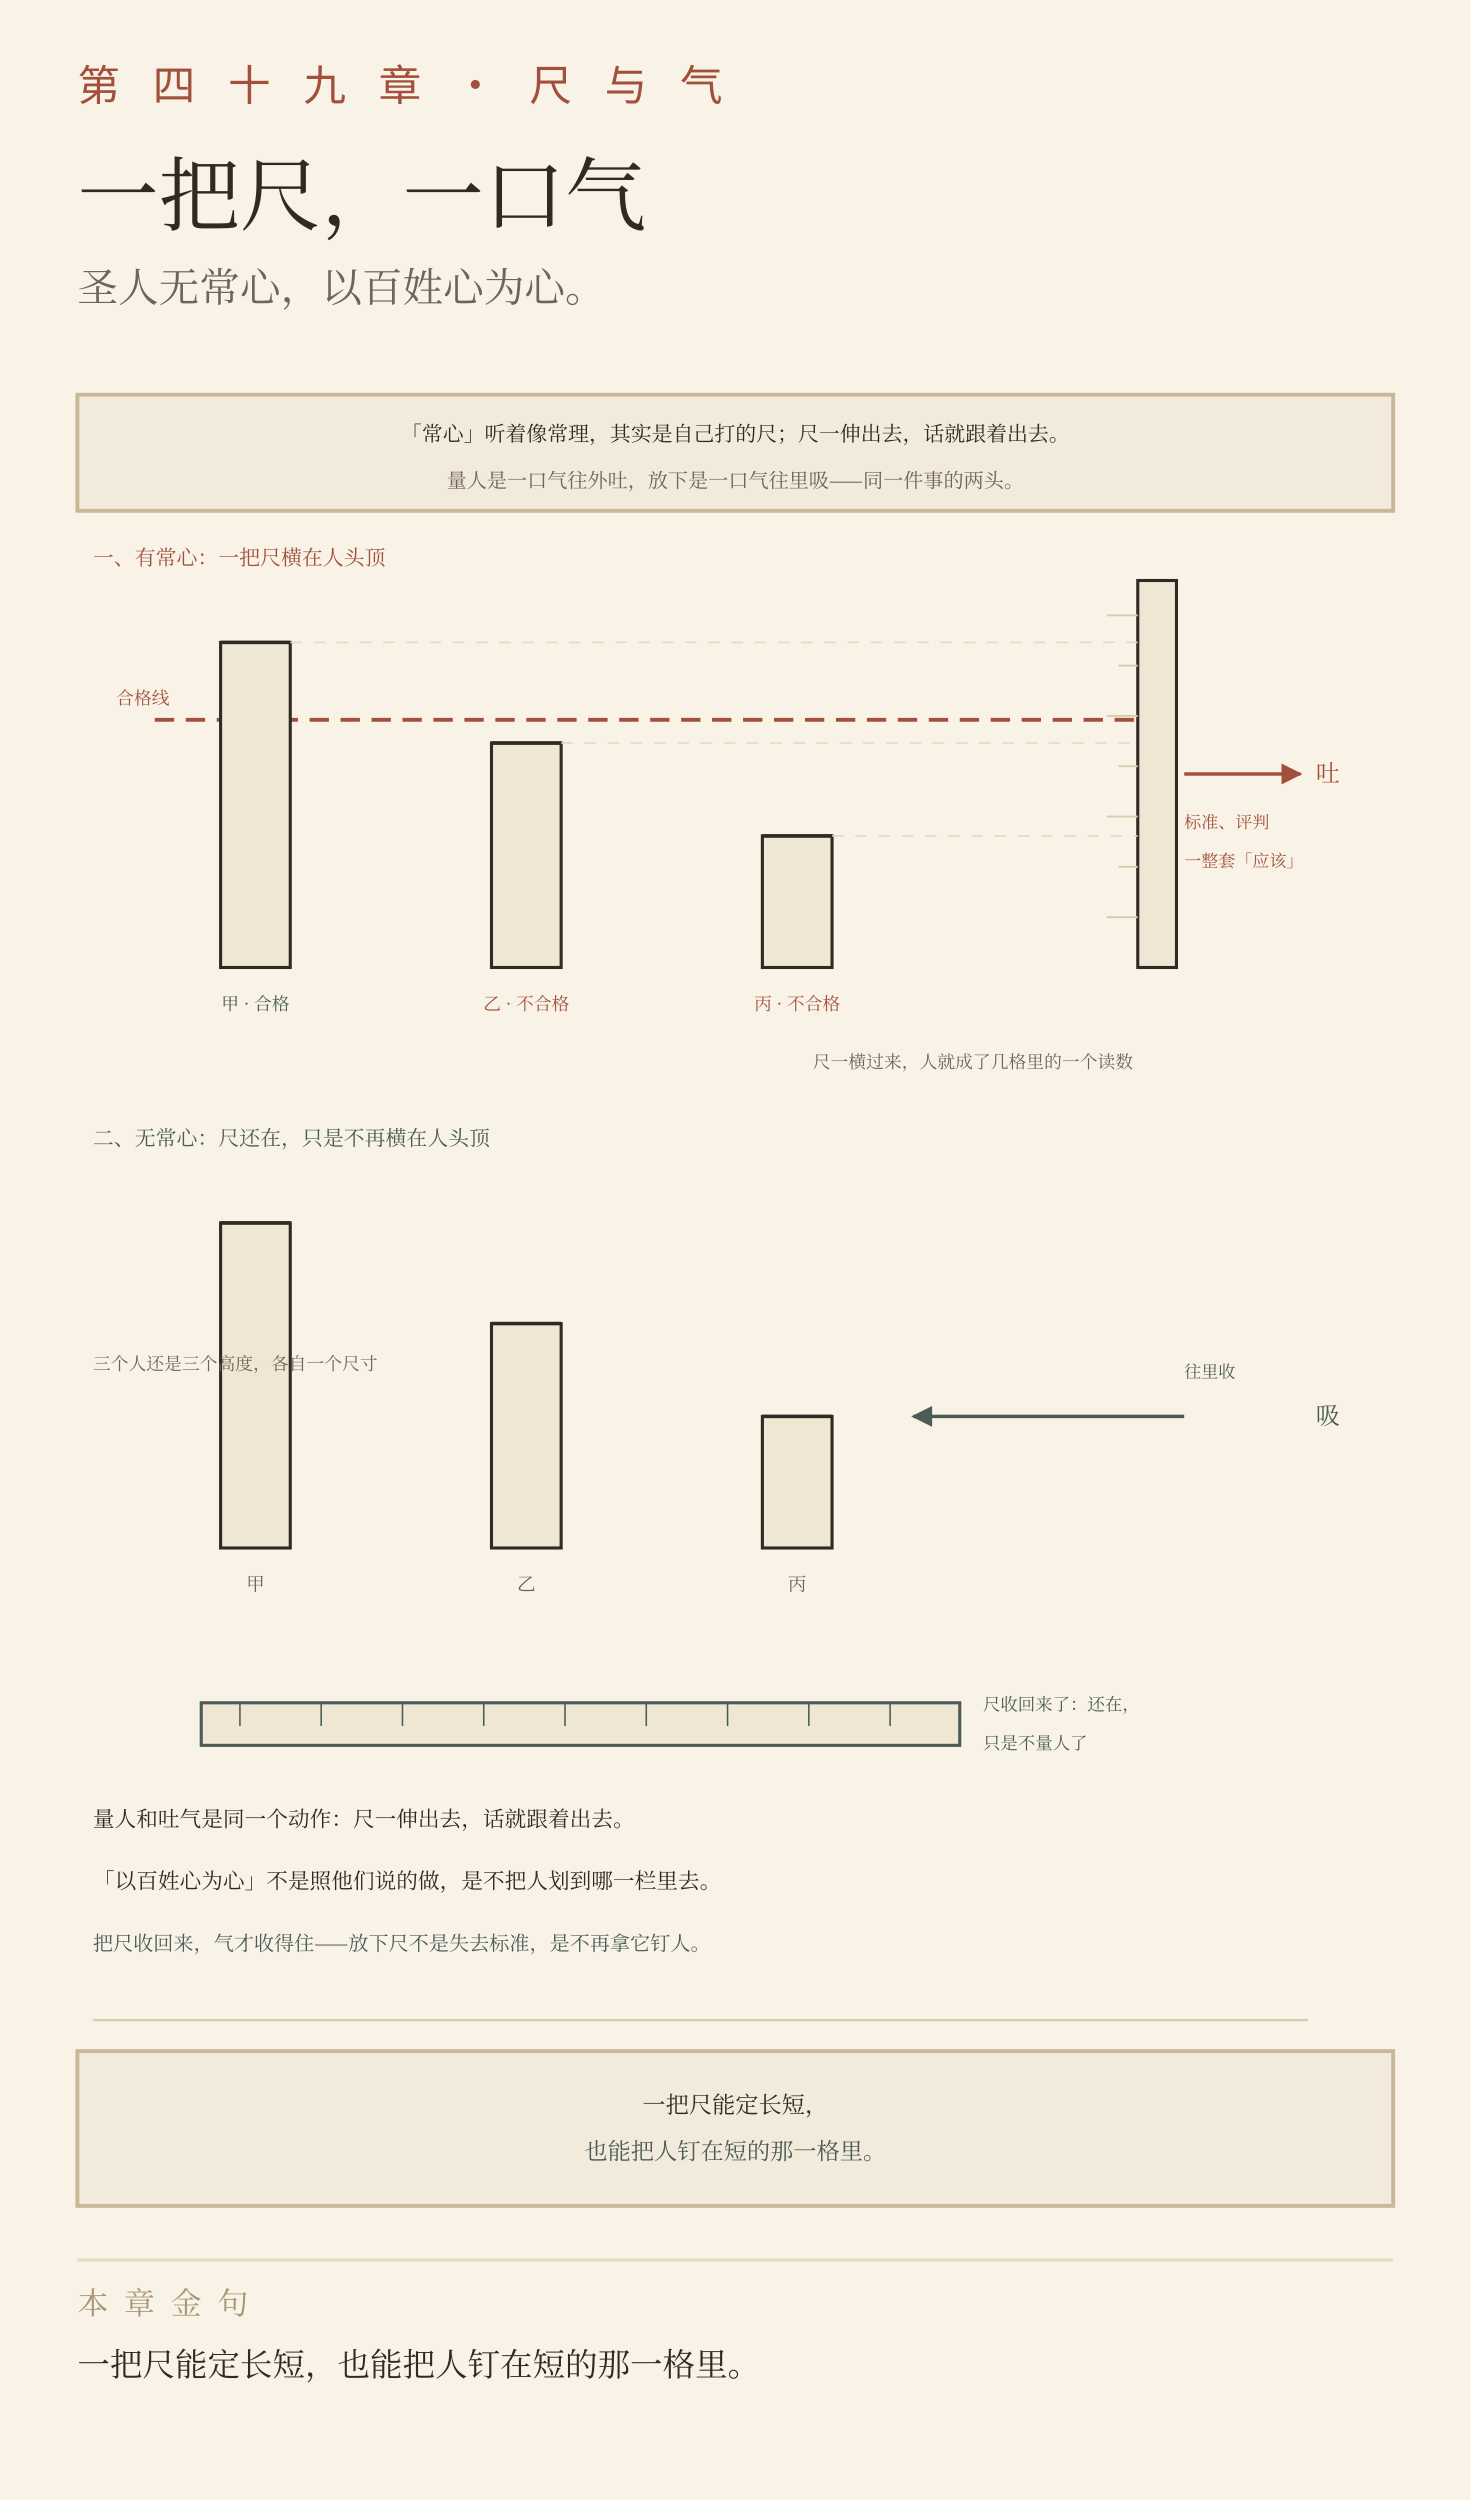
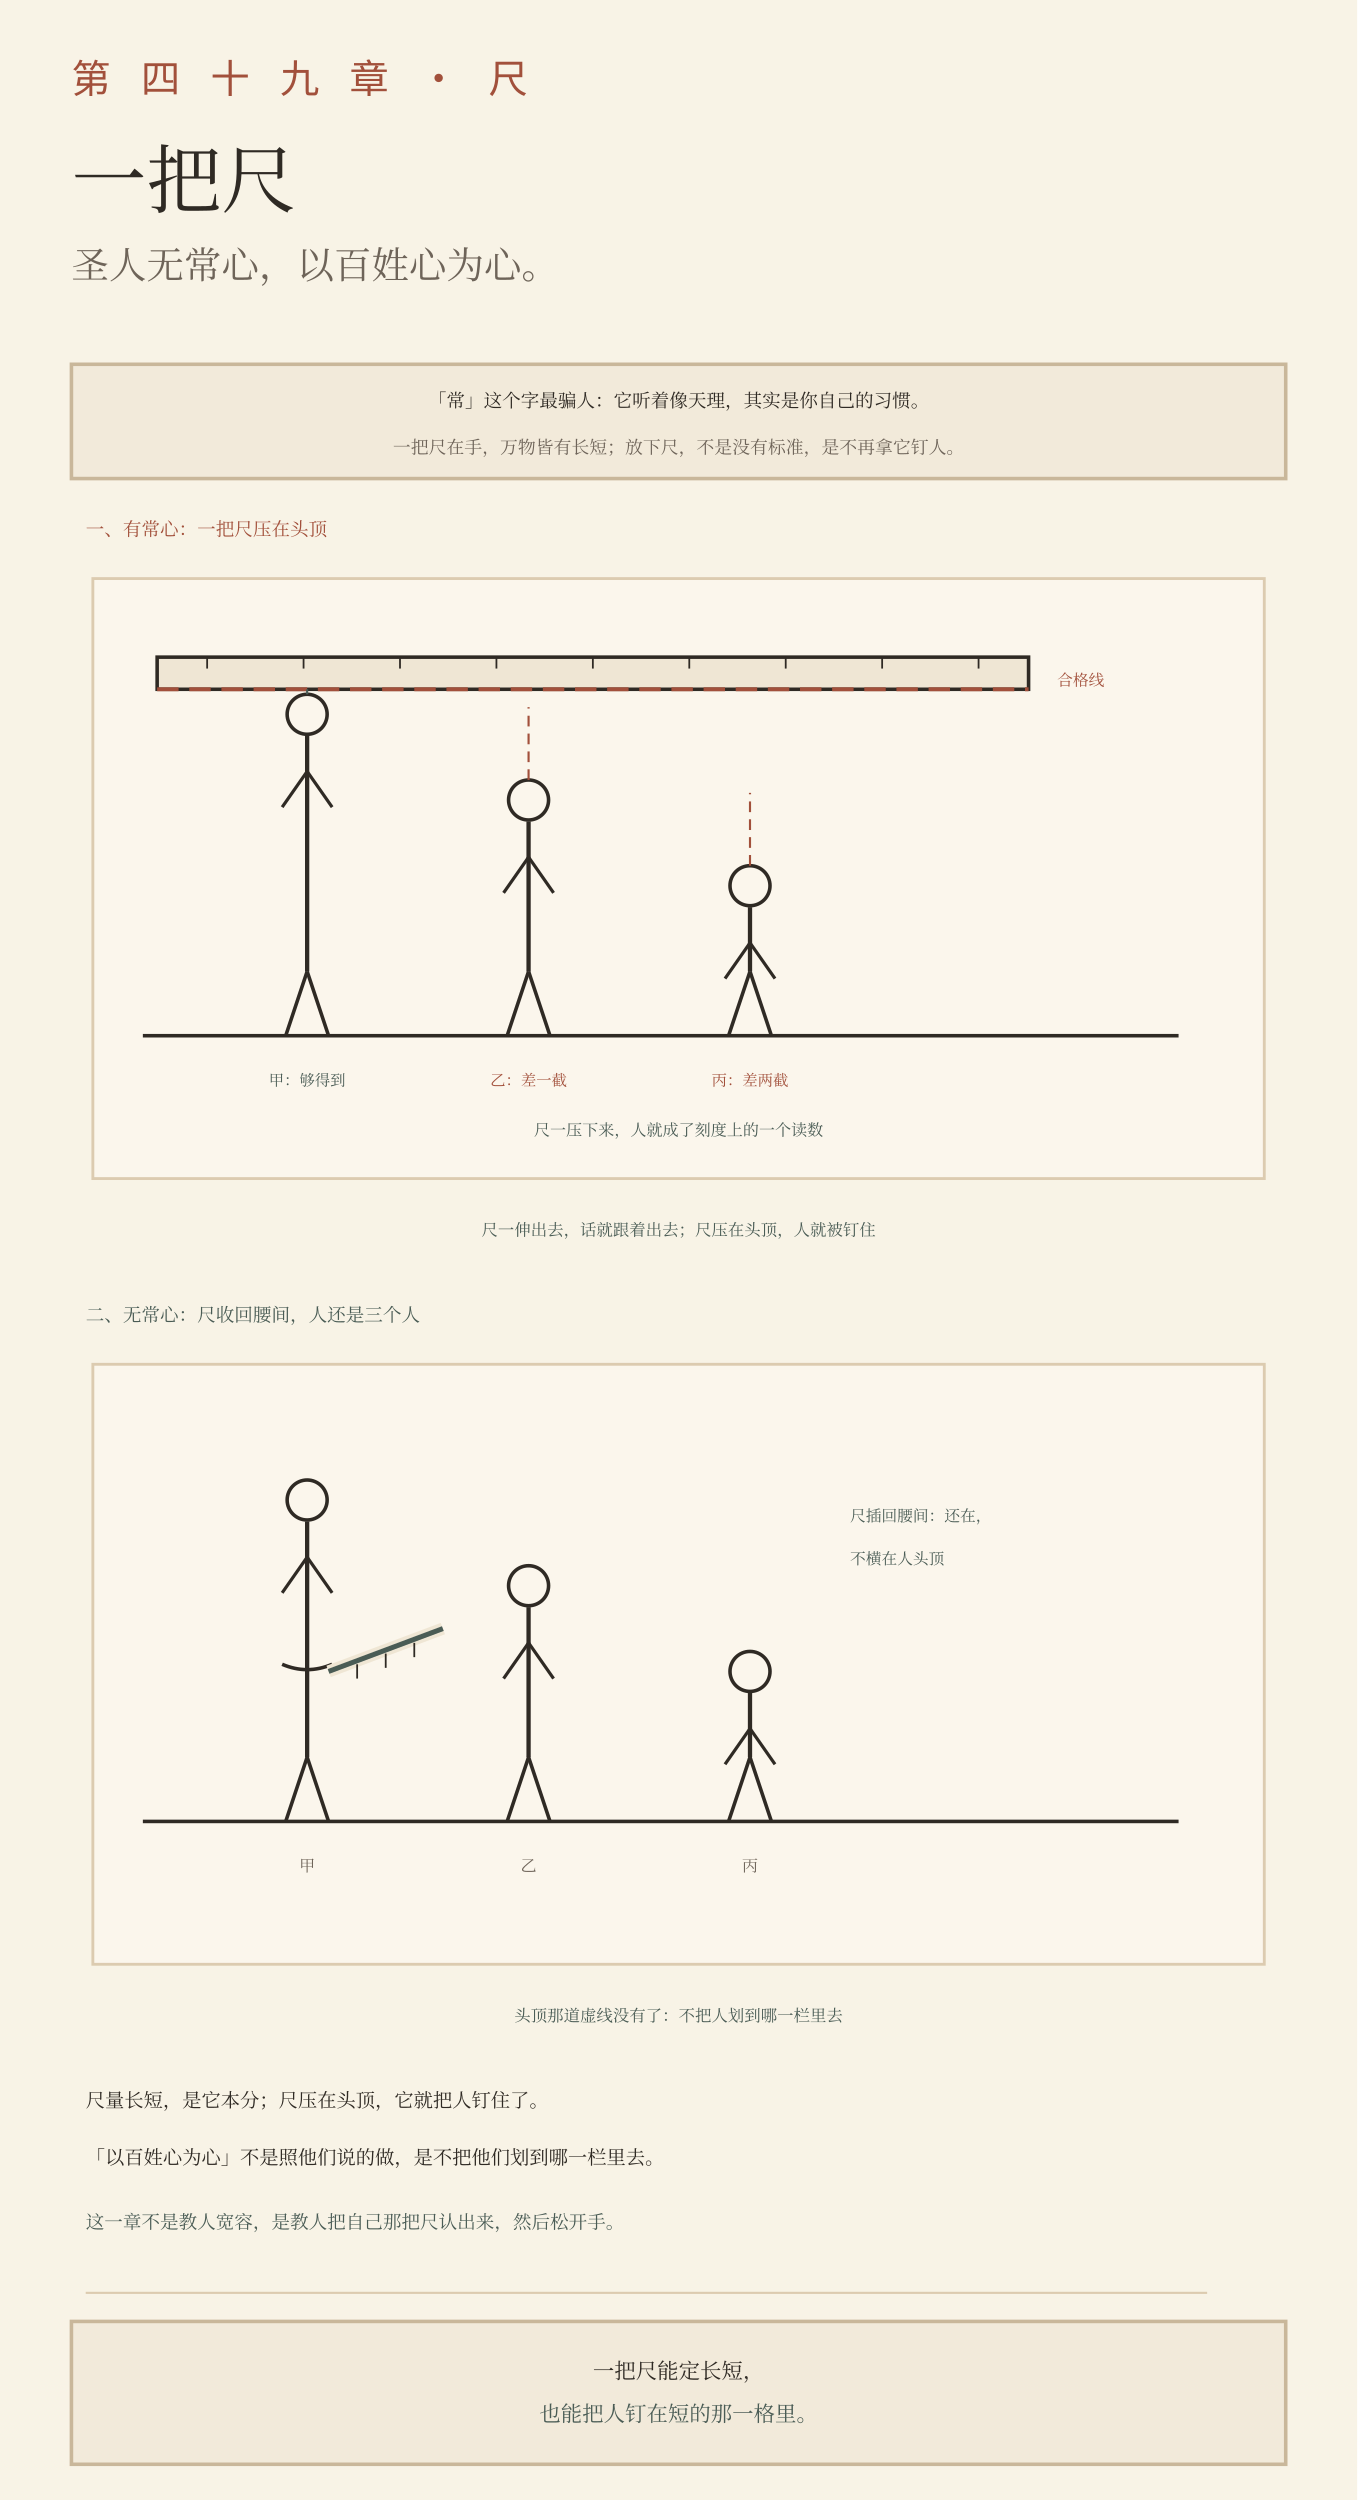
- <svg xmlns="http://www.w3.org/2000/svg" viewBox="0 0 380 646" role="img" aria-label="常心是一把自己打的尺：一把尺能定长短，也能把人钉在短的那一格里" font-family="'Noto Serif CJK SC','Noto Serif SC','Songti SC',serif">
+ <svg xmlns="http://www.w3.org/2000/svg" viewBox="0 0 380 700" role="img" aria-label="常心是一把自己打的尺：尺一横在人头顶，人就只剩一个读数" font-family="'Noto Serif CJK SC','Noto Serif SC','Songti SC',serif">
  <defs>
    <marker id="arr" viewBox="0 0 10 10" refX="9" refY="5" markerWidth="6" markerHeight="6" orient="auto">
      <path d="M0 0 L10 5 L0 10 z" fill="#6E6459" />
    </marker>
    <marker id="arr2" viewBox="0 0 10 10" refX="9" refY="5" markerWidth="6" markerHeight="6" orient="auto">
      <path d="M0 0 L10 5 L0 10 z" fill="#4A5C55" />
    </marker>
    <marker id="arrL" viewBox="0 0 10 10" refX="1" refY="5" markerWidth="6" markerHeight="6" orient="auto">
      <path d="M10 0 L0 5 L10 10 z" fill="#4A5C55" />
    </marker>
    <marker id="arrS" viewBox="0 0 10 10" refX="9" refY="5" markerWidth="6" markerHeight="6" orient="auto">
      <path d="M0 0 L10 5 L0 10 z" fill="#A2503B" />
    </marker>
  </defs>
-   <rect x="0" y="0" width="380" height="646" fill="#F8F3E6" />
-   <text x="20" y="26" font-size="11" fill="#A2503B" font-family="'Noto Sans CJK SC','Noto Sans SC',sans-serif" letter-spacing="3">第 四 十 九 章 · 尺 与 气</text>
-   <text x="20" y="58" font-size="21" fill="#2F2A24">一把尺，一口气</text>
+   <rect x="0" y="0" width="380" height="700" fill="#F8F3E6" />
+   <text x="20" y="26" font-size="11" fill="#A2503B" font-family="'Noto Sans CJK SC','Noto Sans SC',sans-serif" letter-spacing="3">第 四 十 九 章 · 尺</text>
+   <text x="20" y="58" font-size="21" fill="#2F2A24">一把尺</text>
  <text x="20" y="78" font-size="10.5" fill="#6E6459">圣人无常心，以百姓心为心。</text>
-   <rect x="20" y="102" width="340" height="30" fill="#F2EADA" stroke="#C9B79A" stroke-width="1.0" />
-   <text x="190" y="114" font-size="5.4" fill="#2F2A24" text-anchor="middle">「常心」听着像常理，其实是自己打的尺；尺一伸出去，话就跟着出去。</text>
-   <text x="190" y="126" font-size="5.2" fill="#6E6459" text-anchor="middle">量人是一口气往外吐，放下是一口气往里吸——同一件事的两头。</text>
-   <text x="24" y="146" font-size="5.4" fill="#A2503B">一、有常心：一把尺横在人头顶</text>
-   <rect x="294" y="150" width="10" height="100" fill="#EFE6D4" stroke="#2F2A24" stroke-width="0.8" />
-   <line x1="286" y1="237" x2="294" y2="237" stroke="#DCCBB0" stroke-width="0.5" />
-   <line x1="289" y1="224" x2="294" y2="224" stroke="#DCCBB0" stroke-width="0.5" />
-   <line x1="286" y1="211" x2="294" y2="211" stroke="#DCCBB0" stroke-width="0.5" />
-   <line x1="289" y1="198" x2="294" y2="198" stroke="#DCCBB0" stroke-width="0.5" />
-   <line x1="286" y1="185" x2="294" y2="185" stroke="#DCCBB0" stroke-width="0.5" />
-   <line x1="289" y1="172" x2="294" y2="172" stroke="#DCCBB0" stroke-width="0.5" />
-   <line x1="286" y1="159" x2="294" y2="159" stroke="#DCCBB0" stroke-width="0.5" />
-   <line x1="40" y1="186" x2="294" y2="186" stroke="#A2503B" stroke-width="1" stroke-dasharray="5 3" />
-   <text x="30" y="182" font-size="4.6" fill="#A2503B">合格线</text>
-   <rect x="57" y="166" width="18" height="84" fill="#EFE6D4" stroke="#2F2A24" stroke-width="0.8" />
-   <line x1="57" y1="166" x2="75" y2="166" stroke="#2F2A24" stroke-width="0.9" />
-   <line x1="75" y1="166" x2="294" y2="166" stroke="#E6D8C2" stroke-width="0.4" stroke-dasharray="3 3" />
-   <text x="66" y="261" font-size="4.6" fill="#4A5C55" text-anchor="middle">甲 · 合格</text>
-   <rect x="127" y="192" width="18" height="58" fill="#EFE6D4" stroke="#2F2A24" stroke-width="0.8" />
-   <line x1="127" y1="192" x2="145" y2="192" stroke="#2F2A24" stroke-width="0.9" />
-   <line x1="145" y1="192" x2="294" y2="192" stroke="#E6D8C2" stroke-width="0.4" stroke-dasharray="3 3" />
-   <text x="136" y="261" font-size="4.6" fill="#A2503B" text-anchor="middle">乙 · 不合格</text>
-   <rect x="197" y="216" width="18" height="34" fill="#EFE6D4" stroke="#2F2A24" stroke-width="0.8" />
-   <line x1="197" y1="216" x2="215" y2="216" stroke="#2F2A24" stroke-width="0.9" />
-   <line x1="215" y1="216" x2="294" y2="216" stroke="#E6D8C2" stroke-width="0.4" stroke-dasharray="3 3" />
-   <text x="206" y="261" font-size="4.6" fill="#A2503B" text-anchor="middle">丙 · 不合格</text>
-   <text x="210" y="276" font-size="4.6" fill="#6E6459">尺一横过来，人就成了几格里的一个读数</text>
-   <line x1="306" y1="200" x2="336" y2="200" stroke="#A2503B" stroke-width="0.9" marker-end="url(#arrS)" />
-   <text x="340" y="202" font-size="6.2" fill="#A2503B">吐</text>
-   <text x="306" y="214" font-size="4.4" fill="#A2503B">标准、评判</text>
-   <text x="306" y="224" font-size="4.4" fill="#A2503B">一整套「应该」</text>
-   <text x="24" y="296" font-size="5.4" fill="#4A5C55">二、无常心：尺还在，只是不再横在人头顶</text>
-   <rect x="57" y="316" width="18" height="84" fill="#EFE6D4" stroke="#2F2A24" stroke-width="0.8" />
-   <line x1="57" y1="316" x2="75" y2="316" stroke="#2F2A24" stroke-width="0.9" />
-   <text x="66" y="411" font-size="4.8" fill="#6E6459" text-anchor="middle">甲</text>
-   <rect x="127" y="342" width="18" height="58" fill="#EFE6D4" stroke="#2F2A24" stroke-width="0.8" />
-   <line x1="127" y1="342" x2="145" y2="342" stroke="#2F2A24" stroke-width="0.9" />
-   <text x="136" y="411" font-size="4.8" fill="#6E6459" text-anchor="middle">乙</text>
-   <rect x="197" y="366" width="18" height="34" fill="#EFE6D4" stroke="#2F2A24" stroke-width="0.8" />
-   <line x1="197" y1="366" x2="215" y2="366" stroke="#2F2A24" stroke-width="0.9" />
-   <text x="206" y="411" font-size="4.8" fill="#6E6459" text-anchor="middle">丙</text>
-   <rect x="52" y="440" width="196" height="11" fill="#EFE6D4" stroke="#4A5C55" stroke-width="0.8" />
-   <line x1="62" y1="440" x2="62" y2="446" stroke="#4A5C55" stroke-width="0.4" />
-   <line x1="83" y1="440" x2="83" y2="446" stroke="#4A5C55" stroke-width="0.4" />
-   <line x1="104" y1="440" x2="104" y2="446" stroke="#4A5C55" stroke-width="0.4" />
-   <line x1="125" y1="440" x2="125" y2="446" stroke="#4A5C55" stroke-width="0.4" />
-   <line x1="146" y1="440" x2="146" y2="446" stroke="#4A5C55" stroke-width="0.4" />
-   <line x1="167" y1="440" x2="167" y2="446" stroke="#4A5C55" stroke-width="0.4" />
-   <line x1="188" y1="440" x2="188" y2="446" stroke="#4A5C55" stroke-width="0.4" />
-   <line x1="209" y1="440" x2="209" y2="446" stroke="#4A5C55" stroke-width="0.4" />
-   <line x1="230" y1="440" x2="230" y2="446" stroke="#4A5C55" stroke-width="0.4" />
-   <text x="254" y="442" font-size="4.5" fill="#4A5C55">尺收回来了：还在，</text>
-   <text x="254" y="452" font-size="4.5" fill="#4A5C55">只是不量人了</text>
-   <line x1="306" y1="366" x2="236" y2="366" stroke="#4A5C55" stroke-width="0.9" marker-end="url(#arr2)" />
-   <text x="340" y="368" font-size="6.2" fill="#4A5C55">吸</text>
-   <text x="306" y="356" font-size="4.4" fill="#4A5C55">往里收</text>
-   <text x="24" y="354" font-size="4.6" fill="#6E6459">三个人还是三个高度，各自一个尺寸</text>
-   <text x="24" y="472" font-size="5.6" fill="#2F2A24">量人和吐气是同一个动作：尺一伸出去，话就跟着出去。</text>
-   <text x="24" y="488" font-size="5.6" fill="#2F2A24">「以百姓心为心」不是照他们说的做，是不把人划到哪一栏里去。</text>
-   <text x="24" y="504" font-size="5.2" fill="#4A5C55">把尺收回来，气才收得住——放下尺不是失去标准，是不再拿它钉人。</text>
-   <line x1="24" y1="522" x2="338" y2="522" stroke="#DCCBB0" stroke-width="0.6" />
-   <rect x="20" y="530" width="340" height="40" fill="#F2EADA" stroke="#C9B79A" stroke-width="1.0" />
-   <text x="190" y="546" font-size="6.0" fill="#2F2A24" text-anchor="middle">一把尺能定长短，</text>
-   <text x="190" y="558" font-size="6.0" fill="#4A5C55" text-anchor="middle">也能把人钉在短的那一格里。</text>
-   <line x1="20" y1="584" x2="360" y2="584" stroke="#E6D8C2" stroke-width="0.8" />
-   <text x="20" y="598" font-size="8.0" fill="#A89577" letter-spacing="1">本 章 金 句</text>
-   <text x="20" y="614" font-size="8.4" fill="#2F2A24">一把尺能定长短，也能把人钉在短的那一格里。</text>
+   <rect x="20" y="102" width="340" height="32" fill="#F2EADA" stroke="#C9B79A" stroke-width="1.0" />
+   <text x="190" y="114" font-size="5.2" fill="#2F2A24" text-anchor="middle">「常」这个字最骗人：它听着像天理，其实是你自己的习惯。</text>
+   <text x="190" y="127" font-size="5.0" fill="#6E6459" text-anchor="middle">一把尺在手，万物皆有长短；放下尺，不是没有标准，是不再拿它钉人。</text>
+   <text x="24" y="150" font-size="5.2" fill="#A2503B">一、有常心：一把尺压在头顶</text>
+   <rect x="26" y="162" width="328" height="168" fill="#FBF6EC" stroke="#DCCBB0" stroke-width="0.8" />
+   <line x1="40" y1="290" x2="330" y2="290" stroke="#2F2A24" stroke-width="1" />
+   <rect x="44" y="184" width="244" height="9" fill="#EFE6D4" stroke="#2F2A24" stroke-width="1" />
+   <line x1="58" y1="184" x2="58" y2="187.2" stroke="#2F2A24" stroke-width="0.5" />
+   <line x1="85" y1="184" x2="85" y2="187.2" stroke="#2F2A24" stroke-width="0.5" />
+   <line x1="112" y1="184" x2="112" y2="187.2" stroke="#2F2A24" stroke-width="0.5" />
+   <line x1="139" y1="184" x2="139" y2="187.2" stroke="#2F2A24" stroke-width="0.5" />
+   <line x1="166" y1="184" x2="166" y2="187.2" stroke="#2F2A24" stroke-width="0.5" />
+   <line x1="193" y1="184" x2="193" y2="187.2" stroke="#2F2A24" stroke-width="0.5" />
+   <line x1="220" y1="184" x2="220" y2="187.2" stroke="#2F2A24" stroke-width="0.5" />
+   <line x1="247" y1="184" x2="247" y2="187.2" stroke="#2F2A24" stroke-width="0.5" />
+   <line x1="274" y1="184" x2="274" y2="187.2" stroke="#2F2A24" stroke-width="0.5" />
+   <line x1="44" y1="193" x2="288" y2="193" stroke="#A2503B" stroke-width="1.1" stroke-dasharray="6 3" />
+   <text x="296" y="192" font-size="4.4" fill="#A2503B">合格线</text>
+   <circle cx="86" cy="200" r="5.6" fill="none" stroke="#2F2A24" stroke-width="1" />
+   <line x1="86" y1="206" x2="86" y2="272" stroke="#2F2A24" stroke-width="1.2" />
+   <line x1="86" y1="216" x2="79" y2="226" stroke="#2F2A24" stroke-width="0.9" />
+   <line x1="86" y1="216" x2="93" y2="226" stroke="#2F2A24" stroke-width="0.9" />
+   <line x1="86" y1="272" x2="80" y2="290" stroke="#2F2A24" stroke-width="1" />
+   <line x1="86" y1="272" x2="92" y2="290" stroke="#2F2A24" stroke-width="1" />
+   <line x1="86" y1="194.4" x2="86" y2="193" stroke="#4A5C55" stroke-width="0.6" stroke-dasharray="3 2" />
+   <text x="86" y="304" font-size="4.3" fill="#4A5C55" text-anchor="middle">甲：够得到</text>
+   <circle cx="148" cy="224" r="5.6" fill="none" stroke="#2F2A24" stroke-width="1" />
+   <line x1="148" y1="230" x2="148" y2="272" stroke="#2F2A24" stroke-width="1.2" />
+   <line x1="148" y1="240" x2="141" y2="250" stroke="#2F2A24" stroke-width="0.9" />
+   <line x1="148" y1="240" x2="155" y2="250" stroke="#2F2A24" stroke-width="0.9" />
+   <line x1="148" y1="272" x2="142" y2="290" stroke="#2F2A24" stroke-width="1" />
+   <line x1="148" y1="272" x2="154" y2="290" stroke="#2F2A24" stroke-width="1" />
+   <line x1="148" y1="218.4" x2="148" y2="198" stroke="#A2503B" stroke-width="0.6" stroke-dasharray="3 2" />
+   <text x="148" y="304" font-size="4.3" fill="#A2503B" text-anchor="middle">乙：差一截</text>
+   <circle cx="210" cy="248" r="5.6" fill="none" stroke="#2F2A24" stroke-width="1" />
+   <line x1="210" y1="254" x2="210" y2="272" stroke="#2F2A24" stroke-width="1.2" />
+   <line x1="210" y1="264" x2="203" y2="274" stroke="#2F2A24" stroke-width="0.9" />
+   <line x1="210" y1="264" x2="217" y2="274" stroke="#2F2A24" stroke-width="0.9" />
+   <line x1="210" y1="272" x2="204" y2="290" stroke="#2F2A24" stroke-width="1" />
+   <line x1="210" y1="272" x2="216" y2="290" stroke="#2F2A24" stroke-width="1" />
+   <line x1="210" y1="242.4" x2="210" y2="222" stroke="#A2503B" stroke-width="0.6" stroke-dasharray="3 2" />
+   <text x="210" y="304" font-size="4.3" fill="#A2503B" text-anchor="middle">丙：差两截</text>
+   <text x="190" y="318" font-size="4.5" fill="#4A5C55" text-anchor="middle">尺一压下来，人就成了刻度上的一个读数</text>
+   <text x="190" y="346" font-size="4.6" fill="#4A5C55" text-anchor="middle">尺一伸出去，话就跟着出去；尺压在头顶，人就被钉住</text>
+   <text x="24" y="370" font-size="5.2" fill="#4A5C55">二、无常心：尺收回腰间，人还是三个人</text>
+   <rect x="26" y="382" width="328" height="168" fill="#FBF6EC" stroke="#DCCBB0" stroke-width="0.8" />
+   <line x1="40" y1="510" x2="330" y2="510" stroke="#2F2A24" stroke-width="1" />
+   <circle cx="86" cy="420" r="5.6" fill="none" stroke="#2F2A24" stroke-width="1" />
+   <line x1="86" y1="426" x2="86" y2="492" stroke="#2F2A24" stroke-width="1.2" />
+   <line x1="86" y1="436" x2="79" y2="446" stroke="#2F2A24" stroke-width="0.9" />
+   <line x1="86" y1="436" x2="93" y2="446" stroke="#2F2A24" stroke-width="0.9" />
+   <line x1="86" y1="492" x2="80" y2="510" stroke="#2F2A24" stroke-width="1" />
+   <line x1="86" y1="492" x2="92" y2="510" stroke="#2F2A24" stroke-width="1" />
+   <text x="86" y="524" font-size="4.5" fill="#6E6459" text-anchor="middle">甲</text>
+   <circle cx="148" cy="444" r="5.6" fill="none" stroke="#2F2A24" stroke-width="1" />
+   <line x1="148" y1="450" x2="148" y2="492" stroke="#2F2A24" stroke-width="1.2" />
+   <line x1="148" y1="460" x2="141" y2="470" stroke="#2F2A24" stroke-width="0.9" />
+   <line x1="148" y1="460" x2="155" y2="470" stroke="#2F2A24" stroke-width="0.9" />
+   <line x1="148" y1="492" x2="142" y2="510" stroke="#2F2A24" stroke-width="1" />
+   <line x1="148" y1="492" x2="154" y2="510" stroke="#2F2A24" stroke-width="1" />
+   <text x="148" y="524" font-size="4.5" fill="#6E6459" text-anchor="middle">乙</text>
+   <circle cx="210" cy="468" r="5.6" fill="none" stroke="#2F2A24" stroke-width="1" />
+   <line x1="210" y1="474" x2="210" y2="492" stroke="#2F2A24" stroke-width="1.2" />
+   <line x1="210" y1="484" x2="203" y2="494" stroke="#2F2A24" stroke-width="0.9" />
+   <line x1="210" y1="484" x2="217" y2="494" stroke="#2F2A24" stroke-width="0.9" />
+   <line x1="210" y1="492" x2="204" y2="510" stroke="#2F2A24" stroke-width="1" />
+   <line x1="210" y1="492" x2="216" y2="510" stroke="#2F2A24" stroke-width="1" />
+   <text x="210" y="524" font-size="4.5" fill="#6E6459" text-anchor="middle">丙</text>
+   <path d="M79,466 q7,3 14,0" fill="none" stroke="#2F2A24" stroke-width="1" />
+   <line x1="92" y1="468" x2="124" y2="456" stroke="#EFE6D4" stroke-width="3.4" />
+   <line x1="92" y1="468" x2="124" y2="456" stroke="#4A5C55" stroke-width="1.4" />
+   <line x1="100" y1="466" x2="100" y2="470" stroke="#2F2A24" stroke-width="0.5" />
+   <line x1="108" y1="463" x2="108" y2="467" stroke="#2F2A24" stroke-width="0.5" />
+   <line x1="116" y1="460" x2="116" y2="464" stroke="#2F2A24" stroke-width="0.5" />
+   <text x="238" y="426" font-size="4.4" fill="#4A5C55">尺插回腰间：还在，</text>
+   <text x="238" y="438" font-size="4.4" fill="#4A5C55">不横在人头顶</text>
+   <text x="190" y="566" font-size="4.6" fill="#4A5C55" text-anchor="middle">头顶那道虚线没有了：不把人划到哪一栏里去</text>
+   <text x="24" y="590" font-size="5.4" fill="#2F2A24">尺量长短，是它本分；尺压在头顶，它就把人钉住了。</text>
+   <text x="24" y="606" font-size="5.4" fill="#2F2A24">「以百姓心为心」不是照他们说的做，是不把他们划到哪一栏里去。</text>
+   <text x="24" y="624" font-size="5.2" fill="#4A5C55">这一章不是教人宽容，是教人把自己那把尺认出来，然后松开手。</text>
+   <line x1="24" y1="642" x2="338" y2="642" stroke="#DCCBB0" stroke-width="0.6" />
+   <rect x="20" y="650" width="340" height="40" fill="#F2EADA" stroke="#C9B79A" stroke-width="1.0" />
+   <text x="190" y="666" font-size="6.0" fill="#2F2A24" text-anchor="middle">一把尺能定长短，</text>
+   <text x="190" y="678" font-size="6.0" fill="#4A5C55" text-anchor="middle">也能把人钉在短的那一格里。</text>
+   <line x1="20" y1="704" x2="360" y2="704" stroke="#E6D8C2" stroke-width="0.8" />
+   <text x="20" y="718" font-size="8.0" fill="#A89577" letter-spacing="1">本 章 金 句</text>
+   <text x="20" y="734" font-size="8.4" fill="#2F2A24">一把尺能定长短，也能把人钉在短的那一格里。</text>
</svg>
